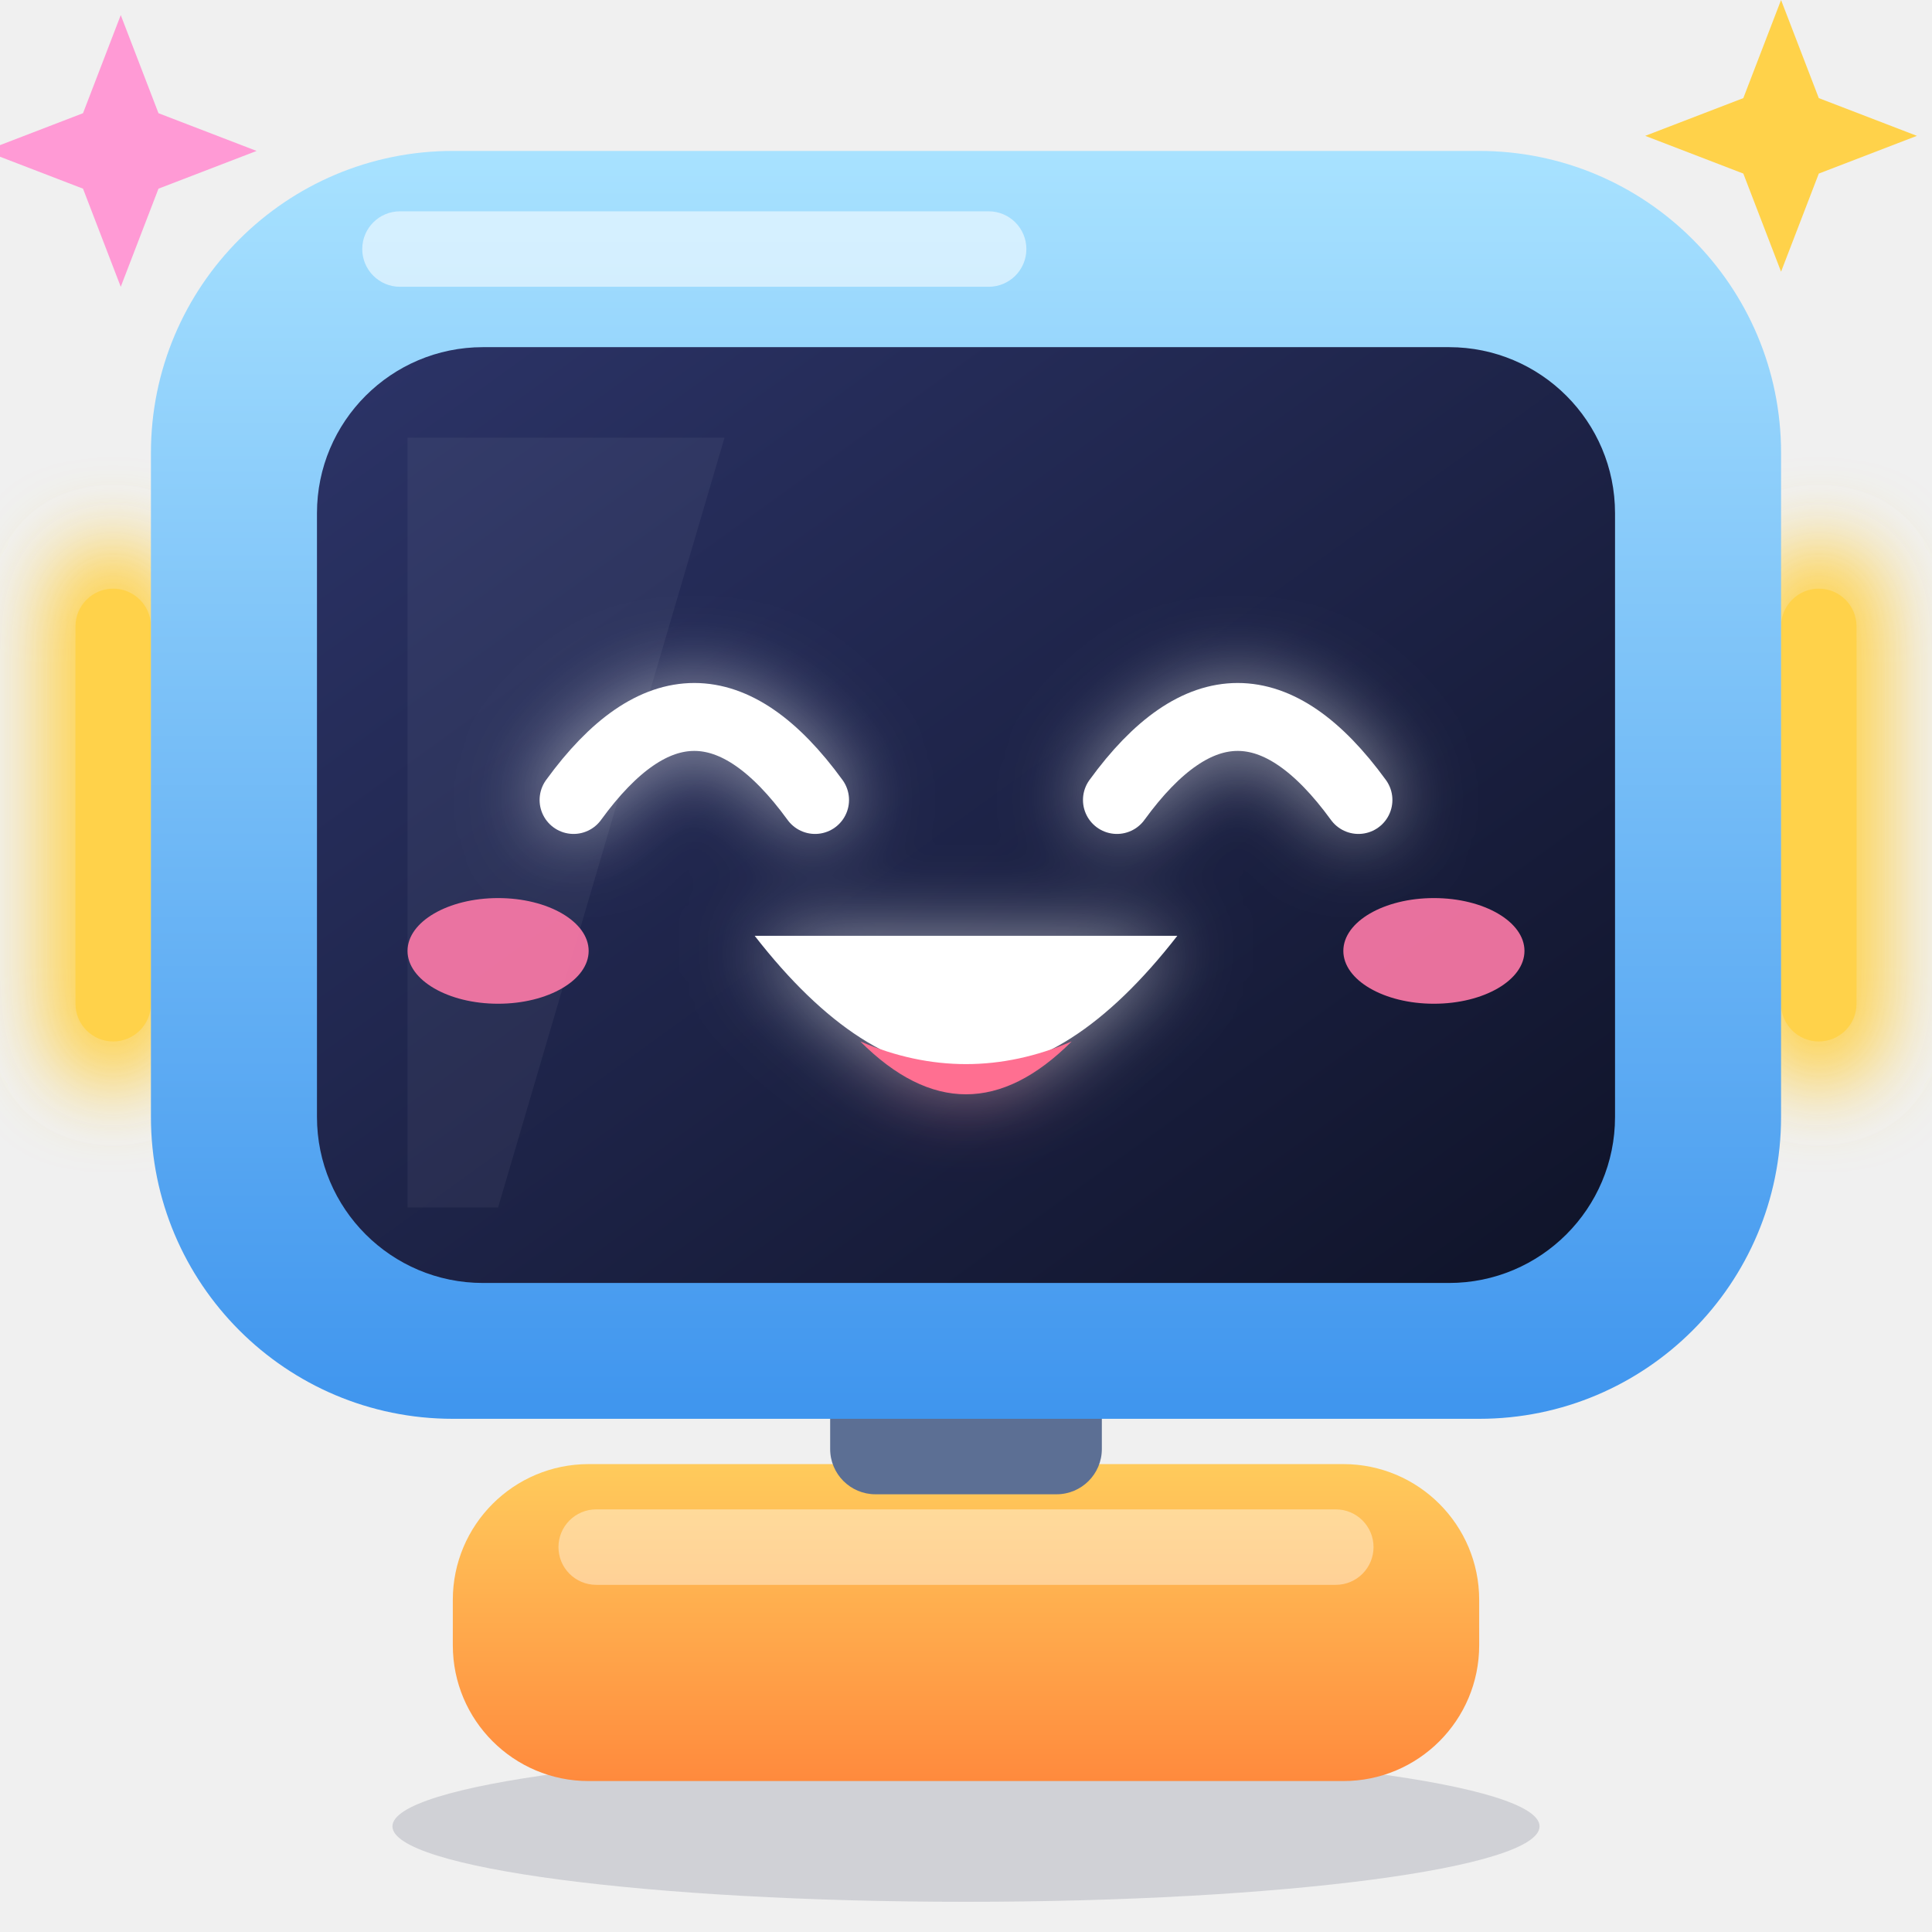
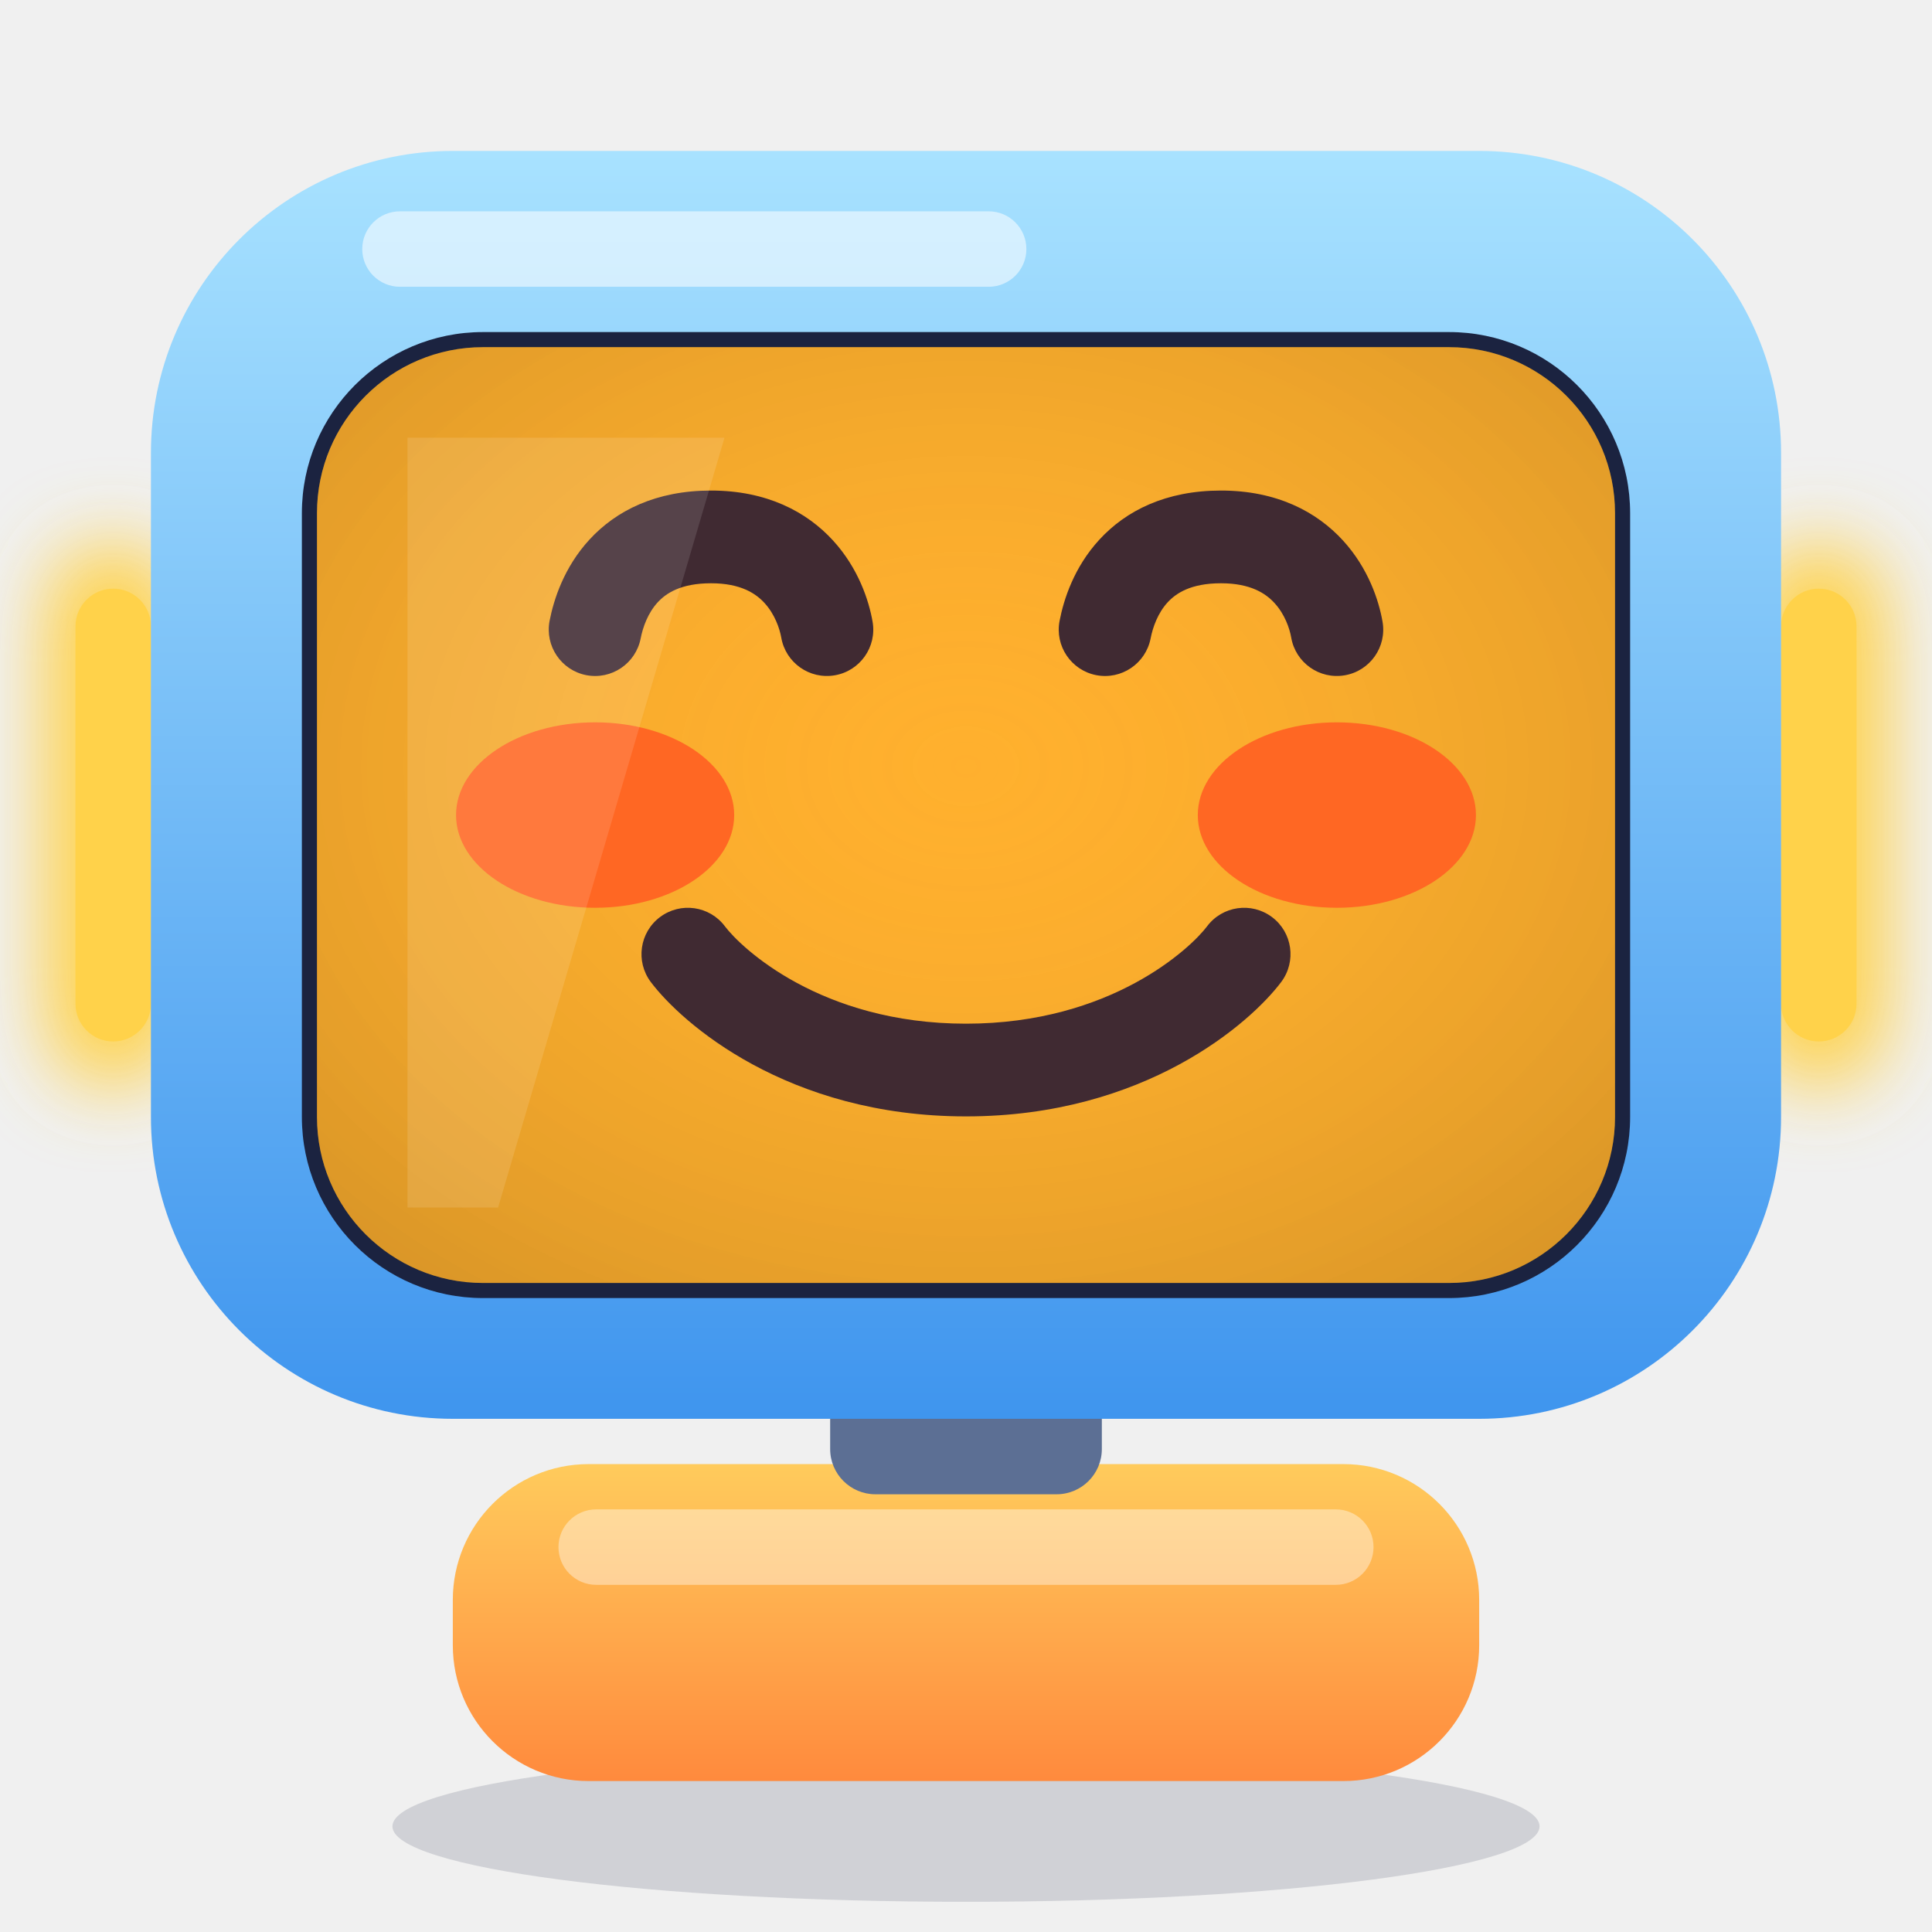
<svg xmlns="http://www.w3.org/2000/svg" viewBox="0 0 128 128">
  <defs>
    <linearGradient id="shell" x1="0" y1="0" x2="0" y2="1">
      <stop offset="0" stop-color="#a8e2ff" />
      <stop offset="1" stop-color="#3f95ee" />
-     </linearGradient>
-     <linearGradient id="screen" x1="0" y1="0" x2="1" y2="1">
-       <stop offset="0" stop-color="#2c3468" />
-       <stop offset="1" stop-color="#0f1328" />
    </linearGradient>
    <linearGradient id="base" x1="0" y1="0" x2="0" y2="1">
      <stop offset="0" stop-color="#ffcb5c" />
      <stop offset="1" stop-color="#ff8a3d" />
    </linearGradient>
    <filter id="glow" x="-1" y="-1" width="3" height="3">
      <feGaussianBlur stdDeviation="2.5" />
    </filter>
+     <clipPath id="screen-shape" clipPathUnits="userSpaceOnUse">
+       <rect x="21" y="23" width="86" height="62" rx="11" />
+     </clipPath>
  </defs>
  <ellipse cx="64" cy="121" rx="38" ry="5" fill="#1b2340" opacity=".15" />
  <rect x="30" y="97" width="68" height="21" rx="9" fill="url(#base)" />
  <rect x="37" y="100" width="54" height="5" rx="2.5" fill="#fff" opacity=".4" />
  <rect x="55" y="88" width="18" height="11" rx="3" fill="#5c6f94" />
  <rect x="3" y="36" width="9" height="36" rx="4.5" fill="#ffd24a" filter="url(#glow)" />
  <rect x="116" y="36" width="9" height="36" rx="4.5" fill="#ffd24a" filter="url(#glow)" />
  <rect x="5" y="39" width="5" height="30" rx="2.5" fill="#ffd24a" />
  <rect x="118" y="39" width="5" height="30" rx="2.5" fill="#ffd24a" />
  <rect x="10" y="10" width="108" height="84" rx="20" fill="url(#shell)" />
  <rect x="24" y="14" width="44" height="5" rx="2.5" fill="#fff" opacity=".55" />
-   <rect x="21" y="23" width="86" height="62" rx="11" fill="url(#screen)" />
-   <path d="M27 29 H48 L33 80 H27 Z" fill="#fff" opacity=".05" />
-   <g filter="url(#glow)" opacity=".55">
-     <path d="M38 53 Q46 42 54 53 M74 53 Q82 42 90 53" stroke="#fff" stroke-width="4.5" stroke-linecap="round" stroke-linejoin="round" fill="none" />
-     <path d="M50 62 Q64 80 78 62 Z" fill="#fff" />
-     <path d="M57 69 Q64 76 71 69 Q64 72 57 69 Z" fill="#ff6f91" />
-   </g>
-   <path d="M38 53 Q46 42 54 53 M74 53 Q82 42 90 53" stroke="#fff" stroke-width="4.5" stroke-linecap="round" stroke-linejoin="round" fill="none" />
-   <path d="M50 62 Q64 80 78 62 Z" fill="#fff" />
-   <path d="M57 69 Q64 76 71 69 Q64 72 57 69 Z" fill="#ff6f91" />
-   <ellipse cx="33" cy="63" rx="6" ry="3.5" fill="#ff7aa8" opacity=".9" />
-   <ellipse cx="95" cy="63" rx="6" ry="3.5" fill="#ff7aa8" opacity=".9" />
-   <path d="M118 0 l2.5 6.5 6.5 2.5 -6.5 2.5 -2.5 6.5 -2.5 -6.5 -6.5 -2.5 6.5 -2.5 z" fill="#ffd24a" />
-   <path d="M8 1 l2.5 6.5 6.5 2.5 -6.5 2.5 -2.5 6.5 -2.5 -6.5 -6.5 -2.5 6.5 -2.5 z" fill="#ff9ad5" />
+   <rect x="20" y="22" width="88" height="64" rx="12" fill="#1b2340" />
+   <svg x="21" y="23" width="86" height="62" viewBox="2 5.5 28 21" preserveAspectRatio="xMidYMid slice" clip-path="url(#screen-shape)">
+     <defs>
+       <radialGradient id="skin" cx="50%" cy="45%" r="75%">
+         <stop offset="0" stop-color="#FFB02E" stop-opacity="0" />
+         <stop offset="1" stop-color="#000" stop-opacity=".18" />
+       </radialGradient>
+     </defs>
+     <rect x="2" y="5.5" width="28" height="21" fill="#FFB02E" />
+     <rect x="2" y="5.5" width="28" height="21" fill="url(#skin)" />
+     <path d="M11 16C11 17.105 9.657 18 8 18C6.343 18 5 17.105 5 16C5 14.895 6.343 14 8 14C9.657 14 11 14.895 11 16Z" fill="#FF6723" />
+     <path d="M27 16C27 17.105 25.657 18 24 18C22.343 18 21 17.105 21 16C21 14.895 22.343 14 24 14C25.657 14 27 14.895 27 16Z" fill="#FF6723" />
+     <path d="M8.982 12.191C9.03 11.944 9.14 11.64 9.349 11.412C9.528 11.217 9.847 11 10.5 11C11.142 11 11.469 11.222 11.657 11.429C11.875 11.668 11.98 11.974 12.015 12.171C12.109 12.715 12.627 13.08 13.171 12.985C13.715 12.891 14.08 12.373 13.985 11.829C13.906 11.374 13.68 10.679 13.136 10.082C12.562 9.452 11.695 9 10.5 9C9.316 9 8.453 9.431 7.876 10.06C7.328 10.656 7.107 11.353 7.018 11.809C6.913 12.351 7.267 12.876 7.809 12.982C8.351 13.087 8.876 12.733 8.982 12.191Z" fill="#402A32" />
+     <path d="M19.982 12.191C20.03 11.944 20.14 11.64 20.349 11.412C20.529 11.217 20.847 11 21.5 11C22.142 11 22.469 11.222 22.657 11.429C22.876 11.668 22.981 11.974 23.015 12.171C23.109 12.715 23.627 13.08 24.171 12.985C24.715 12.891 25.08 12.373 24.985 11.829C24.906 11.374 24.68 10.679 24.136 10.082C23.562 9.452 22.696 9 21.5 9C20.316 9 19.453 9.431 18.876 10.06C18.328 10.656 18.107 11.353 18.019 11.809C17.913 12.351 18.267 12.876 18.809 12.982C19.351 13.087 19.876 12.733 19.982 12.191Z" fill="#402A32" />
+     <path d="M9.4 18.2C9.842 17.869 10.469 17.958 10.8 18.4C11.142 18.855 12.862 20.5 16 20.5C19.138 20.5 20.859 18.855 21.2 18.4C21.531 17.958 22.158 17.869 22.6 18.2C23.042 18.531 23.131 19.158 22.8 19.6C22.142 20.478 19.862 22.5 16 22.5C12.138 22.5 9.859 20.478 9.2 19.6C8.869 19.158 8.958 18.531 9.4 18.2Z" fill="#402A32" />
+   </svg>
+   <path d="M27 29 H48 L33 80 H27 Z" fill="#fff" opacity=".12" />
</svg>
